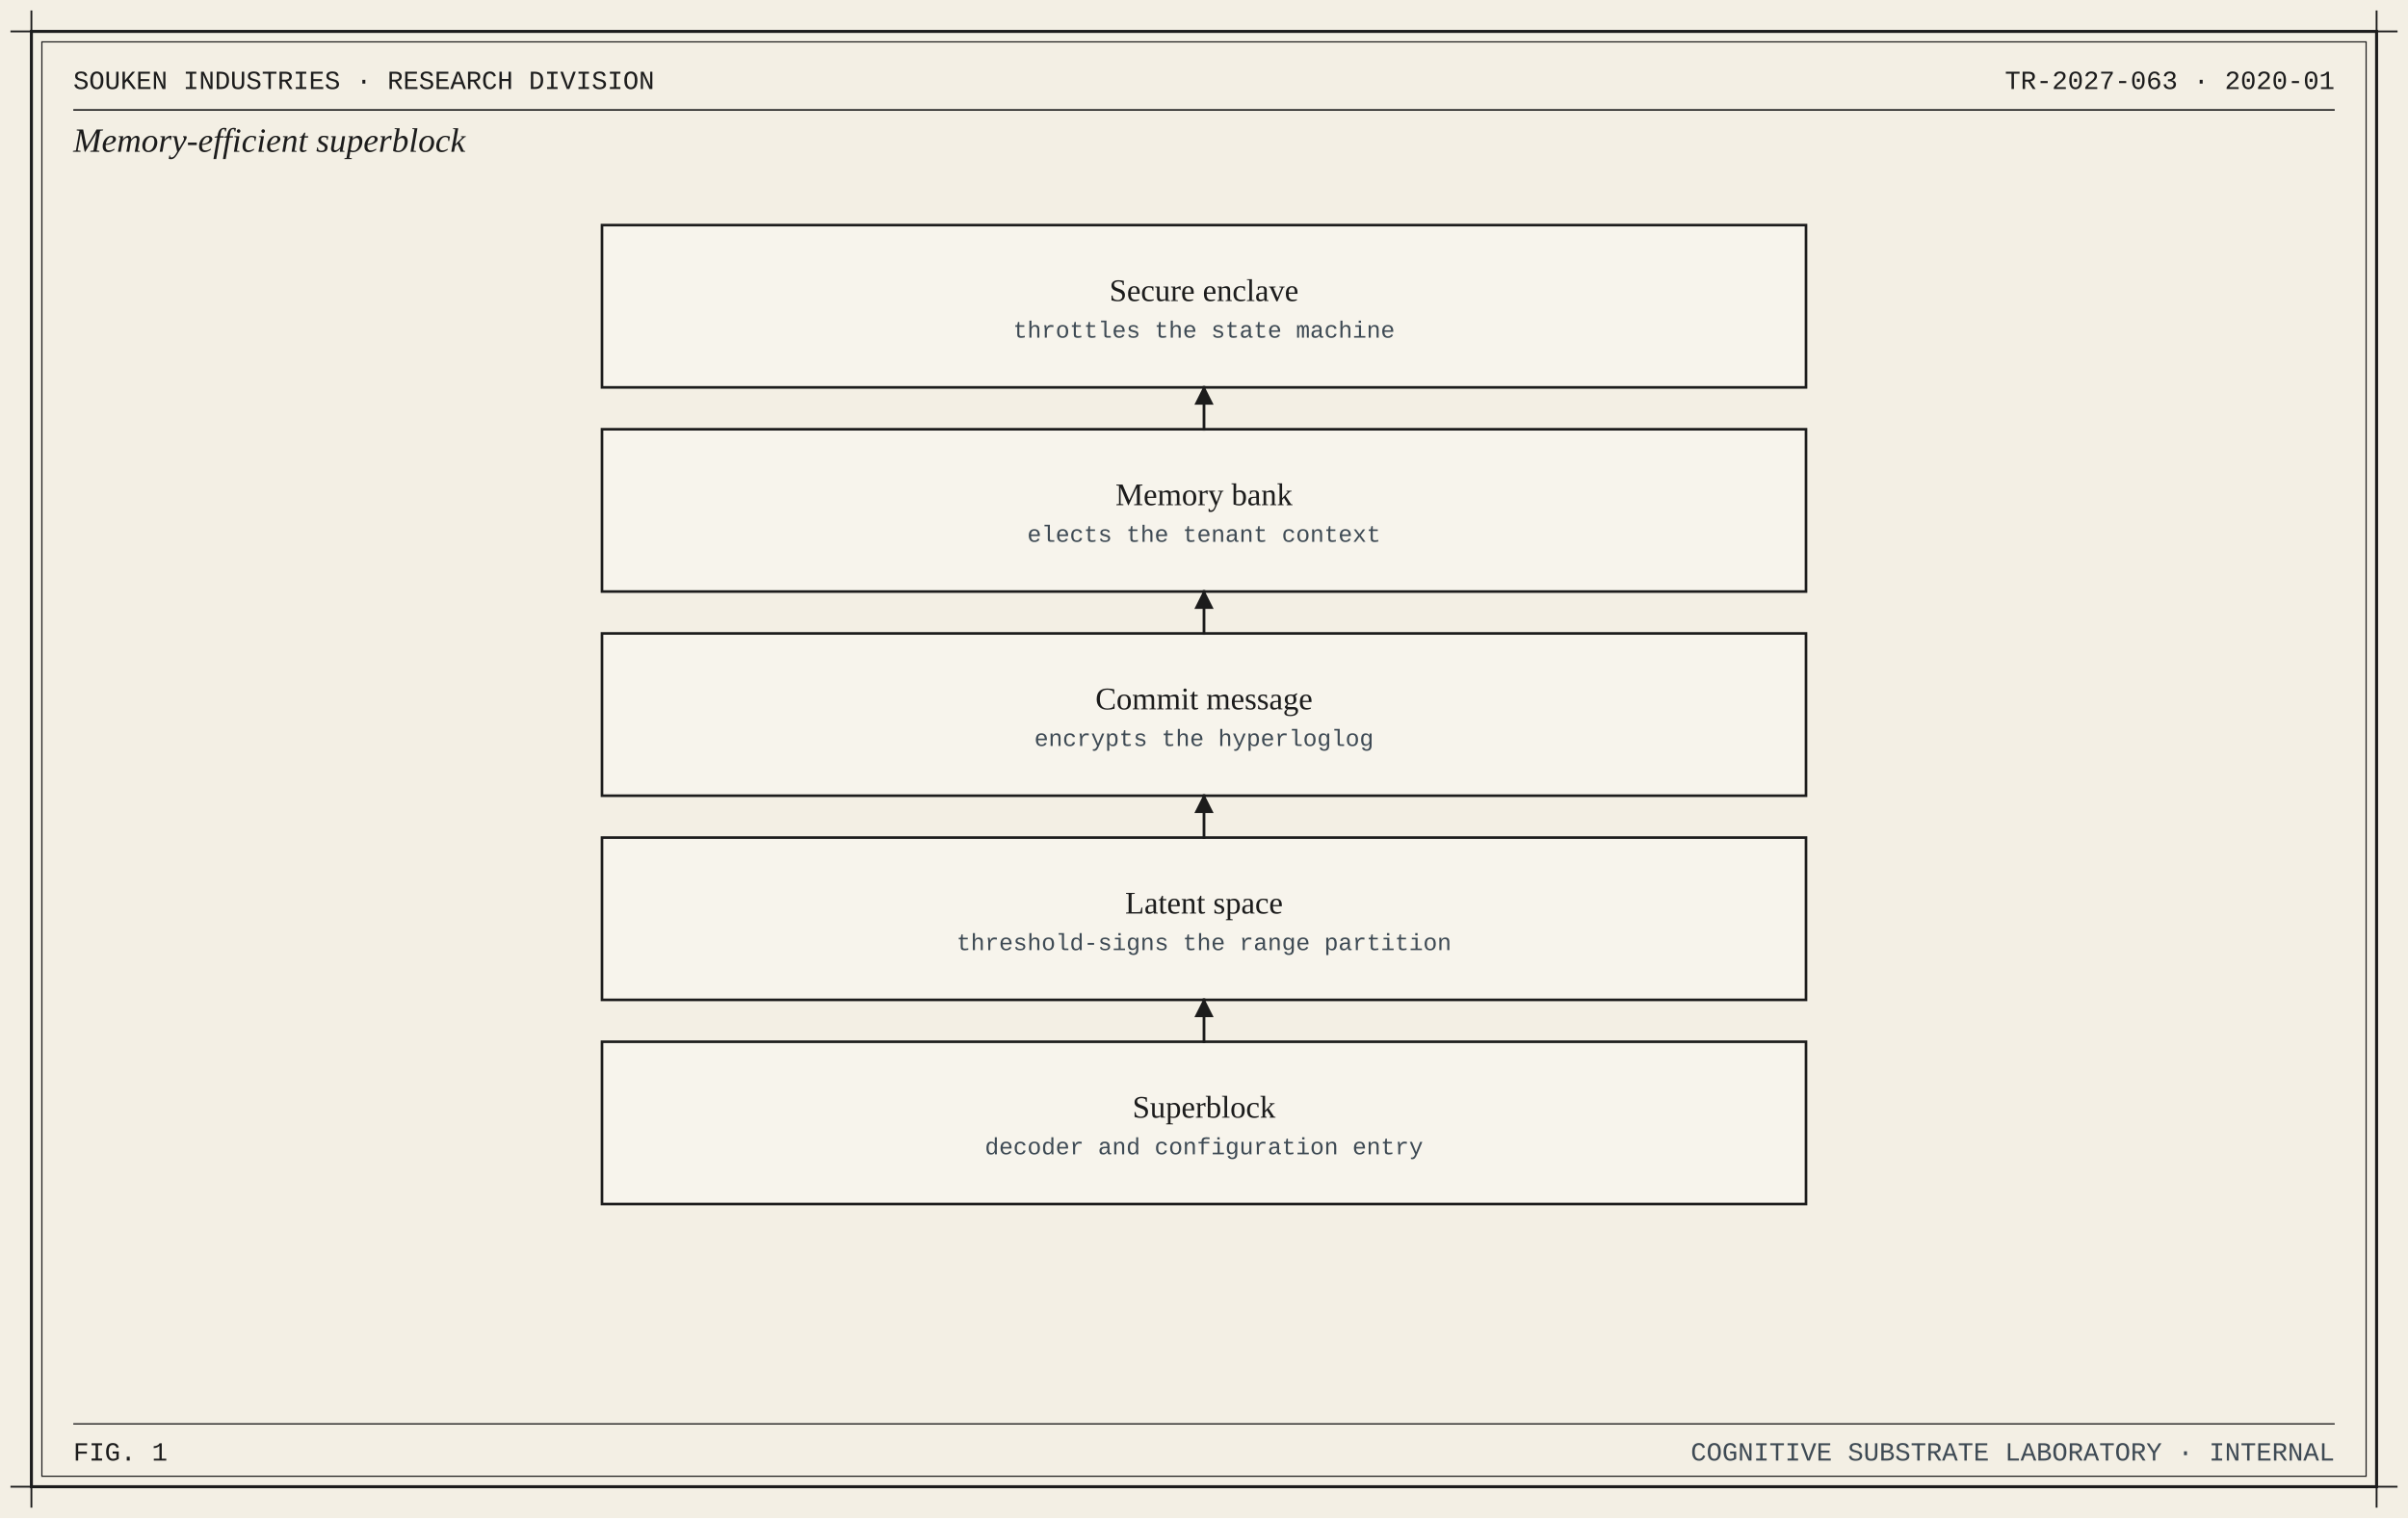
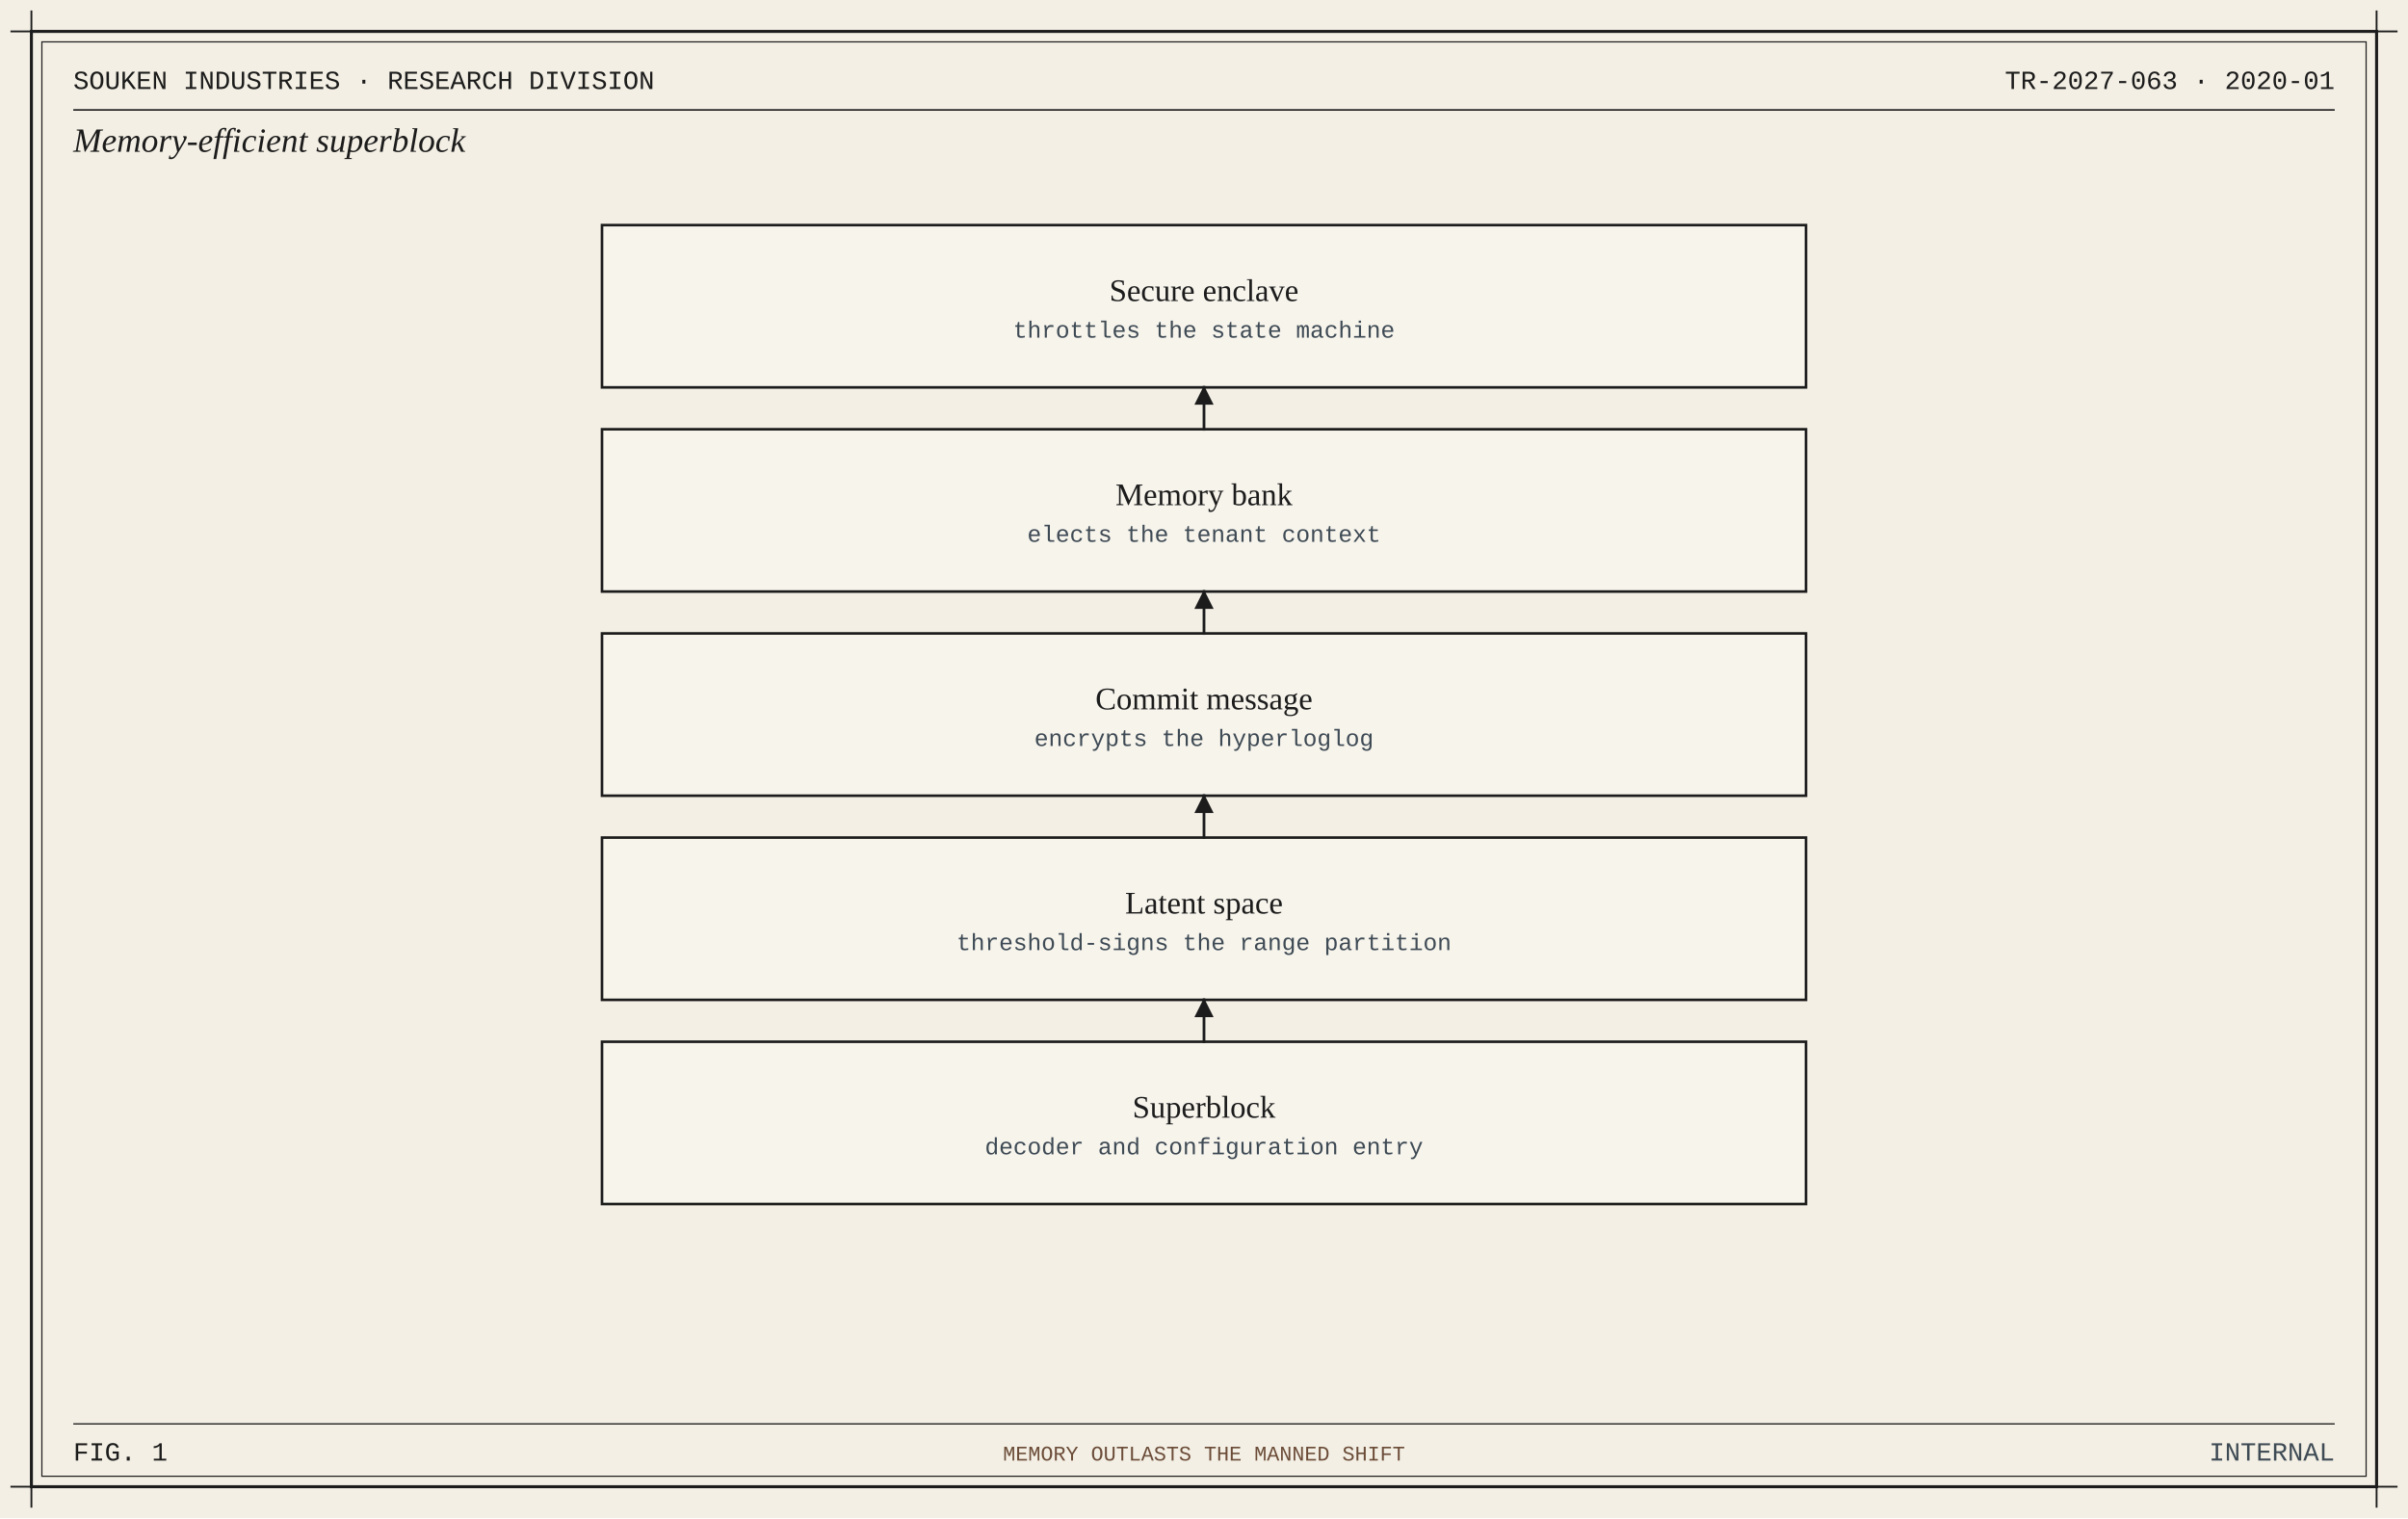
<svg xmlns="http://www.w3.org/2000/svg" width="920" height="580" viewBox="0 0 920 580">
  <defs>
    <marker id="arrow" viewBox="0 0 10 10" refX="9" refY="5" markerWidth="7" markerHeight="7" orient="auto">
      <path d="M0 0 L10 5 L0 10 Z" fill="#1c1c1c" />
    </marker>
    <pattern id="hatch" patternUnits="userSpaceOnUse" width="6" height="6" patternTransform="rotate(45)">
      <line x1="0" y1="0" x2="0" y2="6" stroke="#1c1c1c" stroke-width="0.7" />
    </pattern>
  </defs>
  <rect x="0.00" y="0.00" width="920.00" height="580.00" fill="#f3efe4" stroke="none" stroke-width="1" />
  <rect x="12.00" y="12.00" width="896.00" height="556.00" fill="none" stroke="#1c1c1c" stroke-width="1.15" />
  <rect x="16.00" y="16.00" width="888.00" height="548.00" fill="none" stroke="#1c1c1c" stroke-width="0.45" />
  <line x1="12.00" y1="12.00" x2="4.00" y2="12.00" stroke="#1c1c1c" stroke-width="0.7" />
  <line x1="12.00" y1="12.00" x2="12.00" y2="4.00" stroke="#1c1c1c" stroke-width="0.7" />
  <line x1="908.00" y1="12.00" x2="916.00" y2="12.00" stroke="#1c1c1c" stroke-width="0.7" />
  <line x1="908.00" y1="12.00" x2="908.00" y2="4.00" stroke="#1c1c1c" stroke-width="0.7" />
  <line x1="12.00" y1="568.00" x2="4.00" y2="568.00" stroke="#1c1c1c" stroke-width="0.7" />
  <line x1="12.00" y1="568.00" x2="12.00" y2="576.00" stroke="#1c1c1c" stroke-width="0.7" />
  <line x1="908.00" y1="568.00" x2="916.00" y2="568.00" stroke="#1c1c1c" stroke-width="0.7" />
  <line x1="908.00" y1="568.00" x2="908.00" y2="576.00" stroke="#1c1c1c" stroke-width="0.7" />
  <text x="28.00" y="34.00" fill="#1c1c1c" font-size="10" font-family="Liberation Mono, Courier New, monospace" font-style="normal" font-weight="normal" text-anchor="start">SOUKEN INDUSTRIES  ·  RESEARCH DIVISION</text>
  <text x="892.00" y="34.00" fill="#1c1c1c" font-size="10" font-family="Liberation Mono, Courier New, monospace" font-style="normal" font-weight="normal" text-anchor="end">TR-2027-063  ·  2020-01</text>
  <line x1="28.00" y1="42.00" x2="892.00" y2="42.00" stroke="#1c1c1c" stroke-width="0.6" />
  <text x="28.00" y="58.00" fill="#1c1c1c" font-size="13" font-family="Liberation Serif, Times New Roman, serif" font-style="italic" font-weight="normal" text-anchor="start">Memory-efficient superblock</text>
  <line x1="28.00" y1="544.00" x2="892.00" y2="544.00" stroke="#1c1c1c" stroke-width="0.5" />
  <text x="28.00" y="558.00" fill="#1c1c1c" font-size="10" font-family="Liberation Mono, Courier New, monospace" font-style="normal" font-weight="normal" text-anchor="start">FIG. 1</text>
-   <text x="892.00" y="558.00" fill="#3e4a54" font-size="10" font-family="Liberation Mono, Courier New, monospace" font-style="normal" font-weight="normal" text-anchor="end">COGNITIVE SUBSTRATE LABORATORY  ·  INTERNAL</text>
+   <text x="460.00" y="558.00" fill="#6b4c38" font-size="8" font-family="Liberation Mono, Courier New, monospace" font-style="normal" font-weight="normal" text-anchor="middle">MEMORY OUTLASTS THE MANNED SHIFT</text>
+   <text x="892.00" y="558.00" fill="#3e4a54" font-size="10" font-family="Liberation Mono, Courier New, monospace" font-style="normal" font-weight="normal" text-anchor="end">INTERNAL</text>
  <rect x="230.00" y="86.00" width="460.00" height="62.00" fill="#f7f4ec" stroke="#1c1c1c" stroke-width="1.0" />
  <text x="460.00" y="115.00" fill="#1c1c1c" font-size="12" font-family="Liberation Serif, Times New Roman, serif" font-style="normal" font-weight="normal" text-anchor="middle">Secure enclave</text>
  <text x="460.00" y="129.00" fill="#3e4a54" font-size="9" font-family="Liberation Mono, Courier New, monospace" font-style="normal" font-weight="normal" text-anchor="middle">throttles the state machine</text>
  <rect x="230.00" y="164.00" width="460.00" height="62.00" fill="#f7f4ec" stroke="#1c1c1c" stroke-width="1.0" />
  <text x="460.00" y="193.00" fill="#1c1c1c" font-size="12" font-family="Liberation Serif, Times New Roman, serif" font-style="normal" font-weight="normal" text-anchor="middle">Memory bank</text>
  <text x="460.00" y="207.00" fill="#3e4a54" font-size="9" font-family="Liberation Mono, Courier New, monospace" font-style="normal" font-weight="normal" text-anchor="middle">elects the tenant context</text>
  <rect x="230.00" y="242.00" width="460.00" height="62.00" fill="#f7f4ec" stroke="#1c1c1c" stroke-width="1.0" />
  <text x="460.00" y="271.00" fill="#1c1c1c" font-size="12" font-family="Liberation Serif, Times New Roman, serif" font-style="normal" font-weight="normal" text-anchor="middle">Commit message</text>
  <text x="460.00" y="285.00" fill="#3e4a54" font-size="9" font-family="Liberation Mono, Courier New, monospace" font-style="normal" font-weight="normal" text-anchor="middle">encrypts the hyperloglog</text>
  <rect x="230.00" y="320.00" width="460.00" height="62.00" fill="#f7f4ec" stroke="#1c1c1c" stroke-width="1.0" />
  <text x="460.00" y="349.00" fill="#1c1c1c" font-size="12" font-family="Liberation Serif, Times New Roman, serif" font-style="normal" font-weight="normal" text-anchor="middle">Latent space</text>
  <text x="460.00" y="363.00" fill="#3e4a54" font-size="9" font-family="Liberation Mono, Courier New, monospace" font-style="normal" font-weight="normal" text-anchor="middle">threshold-signs the range partition</text>
  <rect x="230.00" y="398.00" width="460.00" height="62.00" fill="#f7f4ec" stroke="#1c1c1c" stroke-width="1.0" />
  <text x="460.00" y="427.00" fill="#1c1c1c" font-size="12" font-family="Liberation Serif, Times New Roman, serif" font-style="normal" font-weight="normal" text-anchor="middle">Superblock</text>
  <text x="460.00" y="441.00" fill="#3e4a54" font-size="9" font-family="Liberation Mono, Courier New, monospace" font-style="normal" font-weight="normal" text-anchor="middle">decoder and configuration entry</text>
  <path d="M 460.00 398.00 L 460.00 382.00" fill="none" stroke="#1c1c1c" stroke-width="1.05" stroke-linejoin="miter" stroke-linecap="square" marker-end="url(#arrow)" />
  <path d="M 460.00 320.00 L 460.00 304.00" fill="none" stroke="#1c1c1c" stroke-width="1.05" stroke-linejoin="miter" stroke-linecap="square" marker-end="url(#arrow)" />
  <path d="M 460.00 242.00 L 460.00 226.00" fill="none" stroke="#1c1c1c" stroke-width="1.05" stroke-linejoin="miter" stroke-linecap="square" marker-end="url(#arrow)" />
  <path d="M 460.00 164.00 L 460.00 148.00" fill="none" stroke="#1c1c1c" stroke-width="1.05" stroke-linejoin="miter" stroke-linecap="square" marker-end="url(#arrow)" />
</svg>
